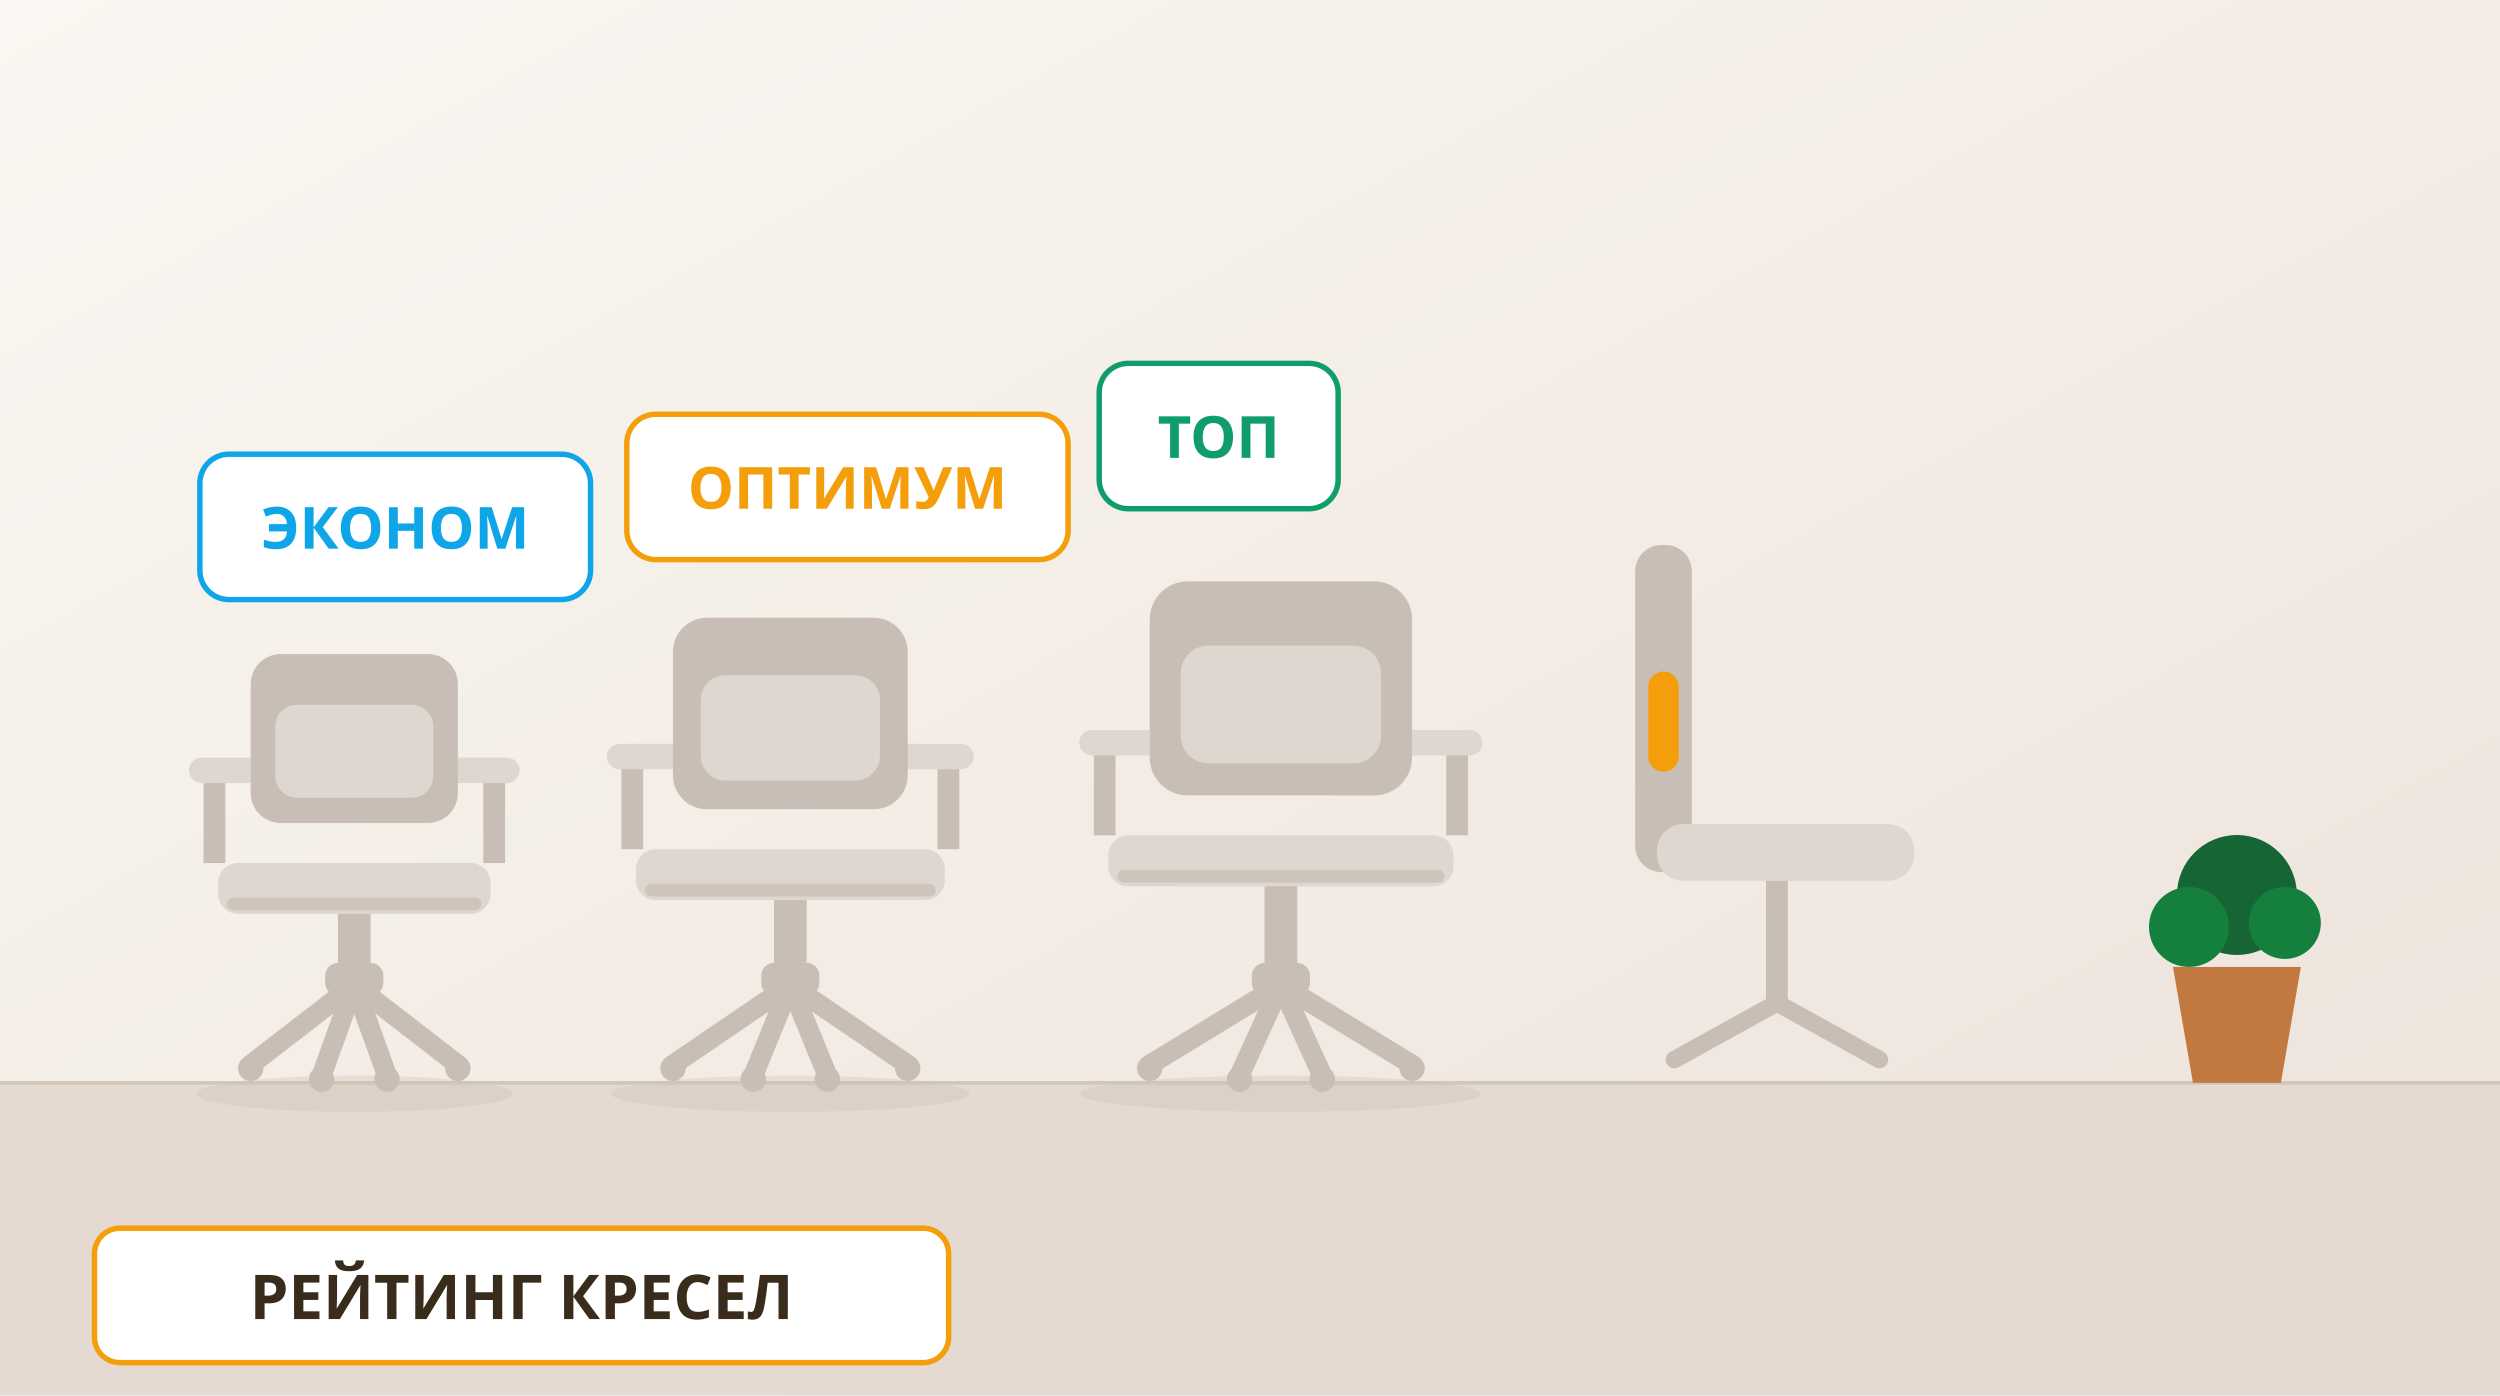
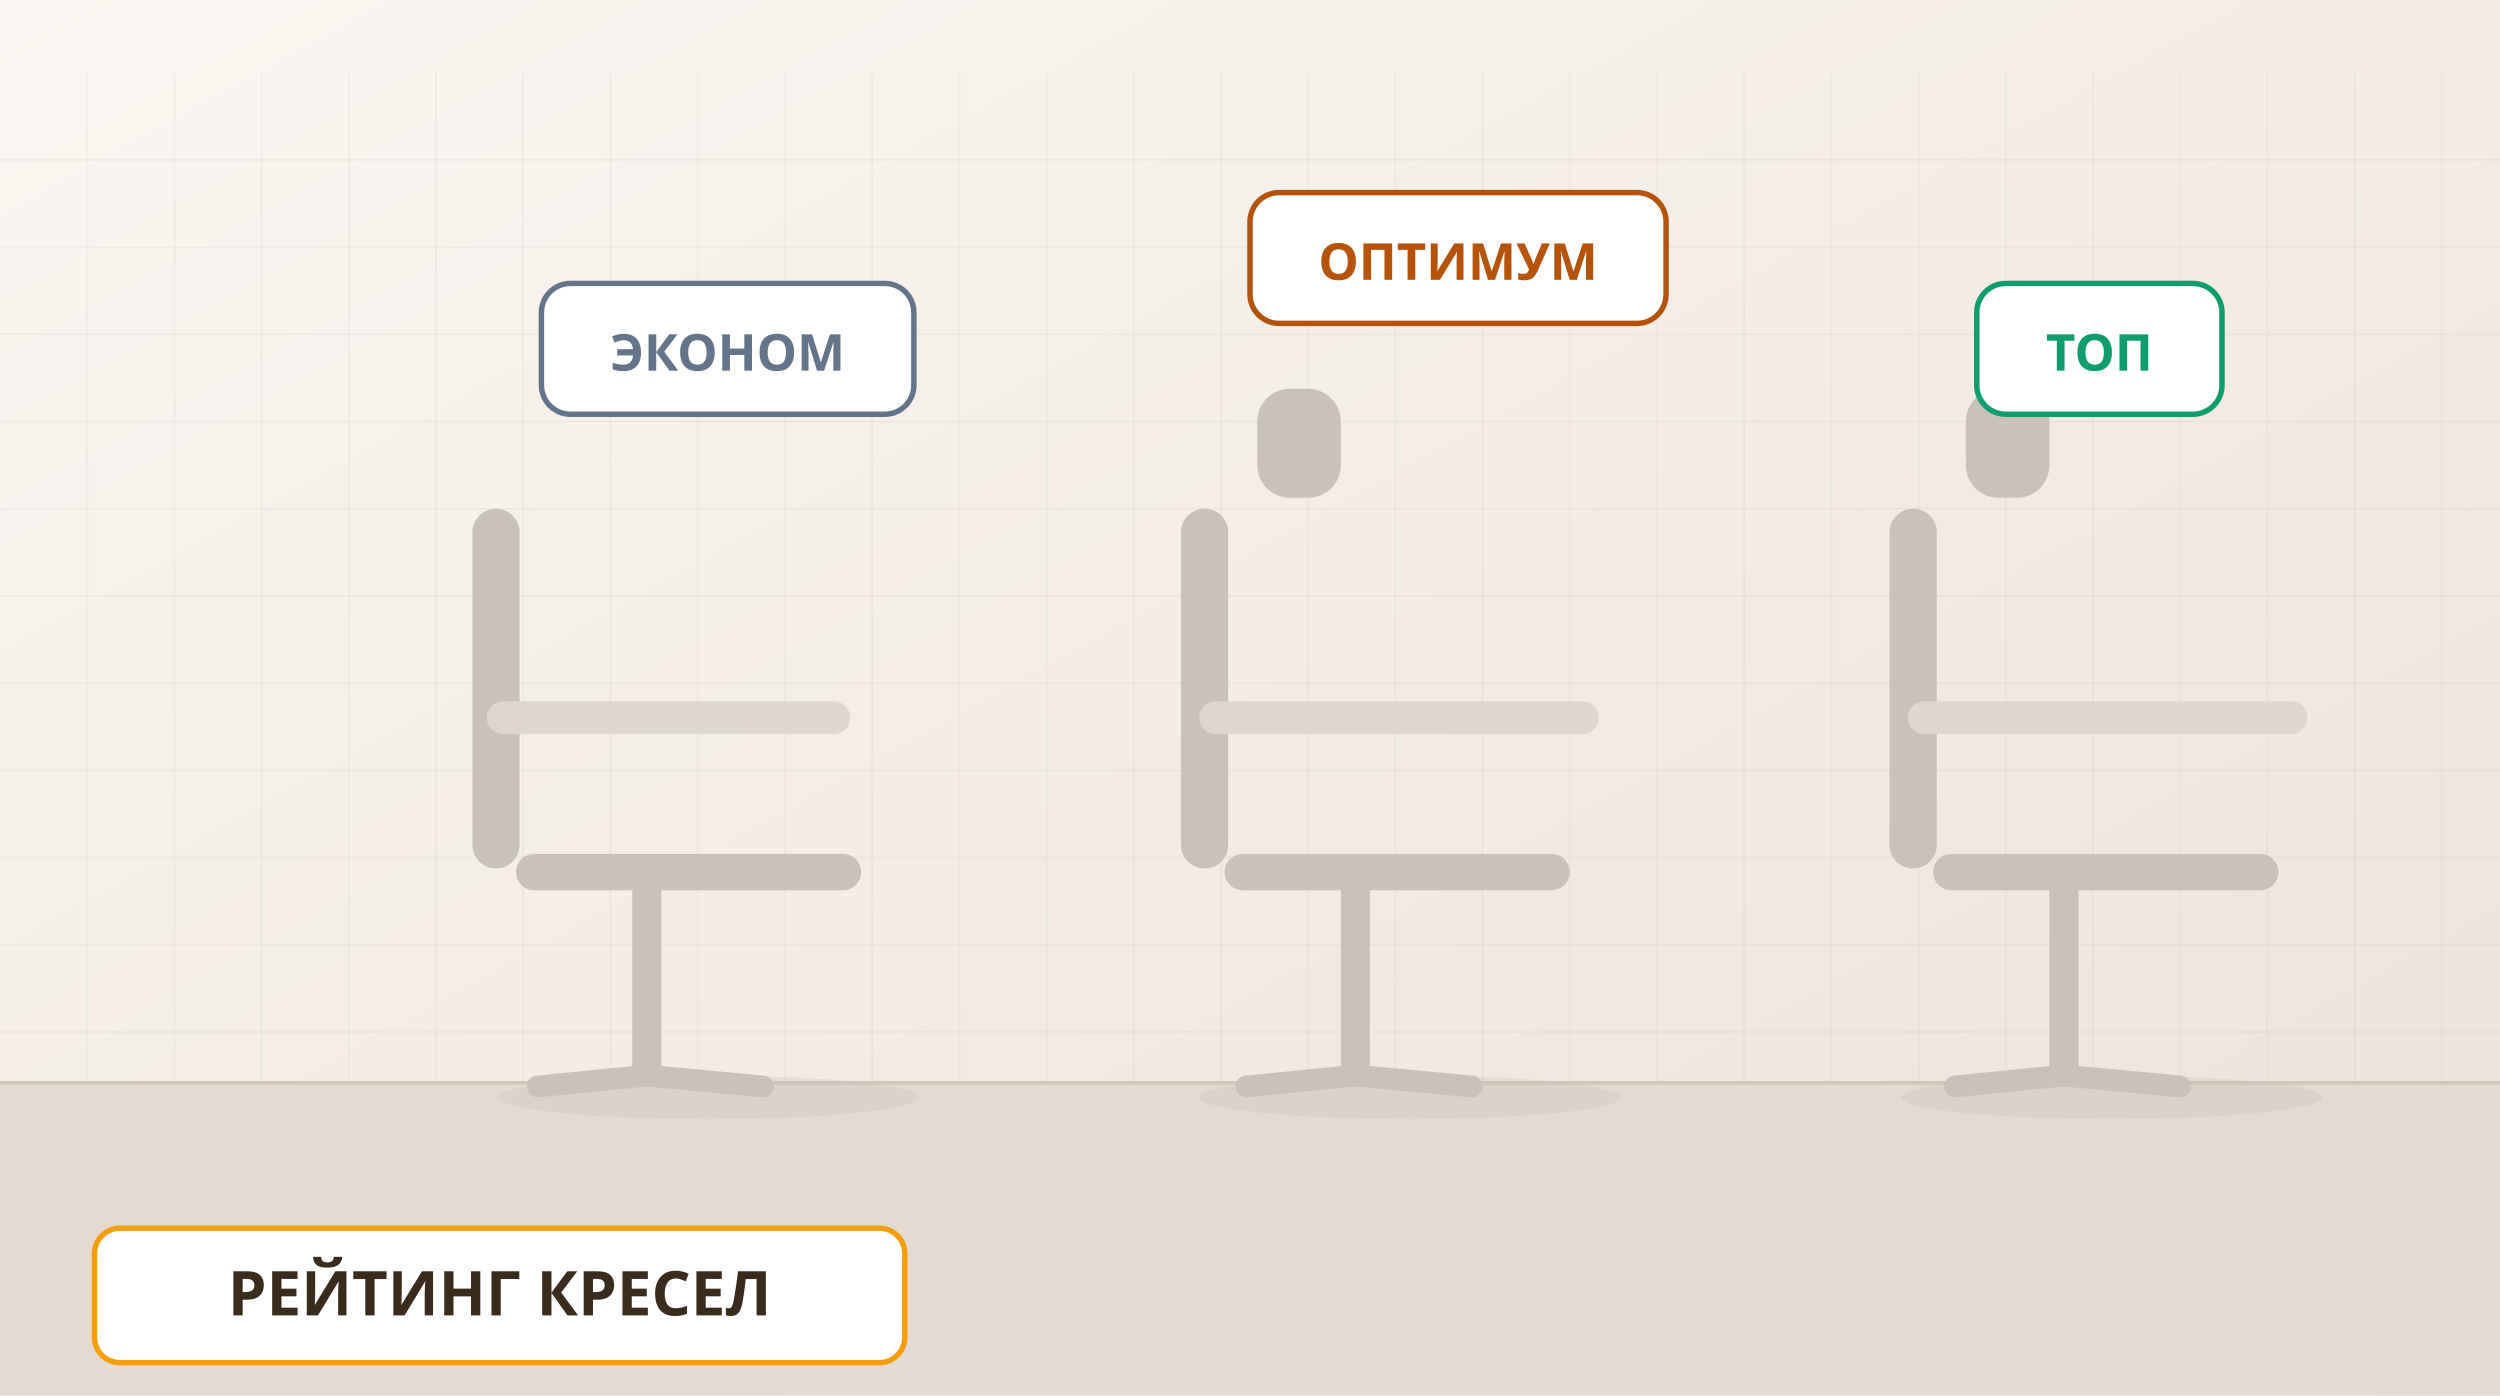
<svg xmlns="http://www.w3.org/2000/svg" viewBox="0 0 1376 768" width="1376" height="768">
  <defs>
    <linearGradient id="bg" x1="0%" y1="0%" x2="100%" y2="100%">
      <stop offset="0%" stop-color="#faf6f1" />
      <stop offset="100%" stop-color="#ece3da" />
    </linearGradient>
  </defs>
  <rect width="1376" height="768" fill="url(#bg)" />
  <rect x="0" y="596" width="1376" height="172" fill="#e4dad1" />
  <line x1="0" y1="596" x2="1376" y2="596" stroke="#d2c6bb" stroke-width="2" />
-   <ellipse cx="195" cy="602" rx="87" ry="10" fill="#cdc0b5" fill-opacity="0.35" />
-   <g stroke="#c8beb5" stroke-width="11" stroke-linecap="round">
-     <line x1="195" y1="542" x2="138" y2="586" />
-     <line x1="195" y1="542" x2="252" y2="586" />
-     <line x1="195" y1="542" x2="177" y2="592" />
-     <line x1="195" y1="542" x2="213" y2="592" />
+   <g stroke="#7c6a58" stroke-opacity="0.055" stroke-width="1">
+     <line x1="48" y1="40" x2="48" y2="596" />
+     <line x1="96" y1="40" x2="96" y2="596" />
+     <line x1="144" y1="40" x2="144" y2="596" />
+     <line x1="192" y1="40" x2="192" y2="596" />
+     <line x1="240" y1="40" x2="240" y2="596" />
+     <line x1="288" y1="40" x2="288" y2="596" />
+     <line x1="336" y1="40" x2="336" y2="596" />
+     <line x1="384" y1="40" x2="384" y2="596" />
+     <line x1="432" y1="40" x2="432" y2="596" />
+     <line x1="480" y1="40" x2="480" y2="596" />
+     <line x1="528" y1="40" x2="528" y2="596" />
+     <line x1="576" y1="40" x2="576" y2="596" />
+     <line x1="624" y1="40" x2="624" y2="596" />
+     <line x1="672" y1="40" x2="672" y2="596" />
+     <line x1="720" y1="40" x2="720" y2="596" />
+     <line x1="768" y1="40" x2="768" y2="596" />
+     <line x1="816" y1="40" x2="816" y2="596" />
+     <line x1="864" y1="40" x2="864" y2="596" />
+     <line x1="912" y1="40" x2="912" y2="596" />
+     <line x1="960" y1="40" x2="960" y2="596" />
+     <line x1="1008" y1="40" x2="1008" y2="596" />
+     <line x1="1056" y1="40" x2="1056" y2="596" />
+     <line x1="1104" y1="40" x2="1104" y2="596" />
+     <line x1="1152" y1="40" x2="1152" y2="596" />
+     <line x1="1200" y1="40" x2="1200" y2="596" />
+     <line x1="1248" y1="40" x2="1248" y2="596" />
+     <line x1="1296" y1="40" x2="1296" y2="596" />
+     <line x1="1344" y1="40" x2="1344" y2="596" />
+     <line x1="0" y1="88" x2="1376" y2="88" />
+     <line x1="0" y1="136" x2="1376" y2="136" />
+     <line x1="0" y1="184" x2="1376" y2="184" />
+     <line x1="0" y1="232" x2="1376" y2="232" />
+     <line x1="0" y1="280" x2="1376" y2="280" />
+     <line x1="0" y1="328" x2="1376" y2="328" />
+     <line x1="0" y1="376" x2="1376" y2="376" />
+     <line x1="0" y1="424" x2="1376" y2="424" />
+     <line x1="0" y1="472" x2="1376" y2="472" />
+     <line x1="0" y1="520" x2="1376" y2="520" />
+     <line x1="0" y1="568" x2="1376" y2="568" />
  </g>
-   <circle cx="138" cy="588" r="7" fill="#c8beb5" />
-   <circle cx="252" cy="588" r="7" fill="#c8beb5" />
-   <circle cx="177" cy="594" r="7" fill="#c8beb5" />
-   <circle cx="213" cy="594" r="7" fill="#c8beb5" />
-   <rect x="179" y="530" width="32" height="18" rx="7" fill="#c8beb5" />
-   <rect x="186" y="497" width="18" height="33" fill="#c8beb5" />
-   <rect x="112" y="429" width="12" height="46" fill="#c8beb5" />
-   <rect x="266" y="429" width="12" height="46" fill="#c8beb5" />
-   <rect x="104" y="417" width="45" height="14" rx="7" fill="#ded7d0" />
-   <rect x="241" y="417" width="45" height="14" rx="7" fill="#ded7d0" />
-   <rect x="138" y="360" width="114" height="93" rx="16.5" fill="#c8beb5" />
-   <rect x="151.5" y="387.9" width="87" height="51.15" rx="12" fill="#ded7d0" />
-   <rect x="120" y="475" width="150" height="28" rx="11" fill="#ded7d0" />
-   <rect x="125" y="494" width="140" height="7" rx="3.5" fill="#c8beb5" opacity="0.75" />
-   <ellipse cx="435" cy="602" rx="98.6" ry="10" fill="#cdc0b5" fill-opacity="0.35" />
-   <g stroke="#c8beb5" stroke-width="11" stroke-linecap="round">
-     <line x1="435" y1="542" x2="370.4" y2="586" />
-     <line x1="435" y1="542" x2="499.6" y2="586" />
-     <line x1="435" y1="542" x2="414.6" y2="592" />
-     <line x1="435" y1="542" x2="455.4" y2="592" />
+   <g>
+     <rect x="284" y="470" width="190" height="20" rx="10" fill="#c9c2ba" />
+     <rect x="260" y="280" width="26" height="198" rx="13" fill="#c9c2ba" />
+     <rect x="348" y="488" width="16" height="104" fill="#c9c2ba" />
+     <path d="M356 592 L296 598 M356 592 L420 598" stroke="#c9c2ba" stroke-width="12" stroke-linecap="round" />
  </g>
-   <circle cx="370.4" cy="588" r="7" fill="#c8beb5" />
-   <circle cx="499.6" cy="588" r="7" fill="#c8beb5" />
-   <circle cx="414.6" cy="594" r="7" fill="#c8beb5" />
-   <circle cx="455.4" cy="594" r="7" fill="#c8beb5" />
-   <rect x="419" y="530" width="32" height="18" rx="7" fill="#c8beb5" />
-   <rect x="426" y="489.4" width="18" height="40.6" fill="#c8beb5" />
-   <rect x="342" y="421.4" width="12" height="46" fill="#c8beb5" />
-   <rect x="516" y="421.4" width="12" height="46" fill="#c8beb5" />
-   <rect x="334" y="409.4" width="51" height="14" rx="7" fill="#ded7d0" />
-   <rect x="485" y="409.4" width="51" height="14" rx="7" fill="#ded7d0" />
-   <rect x="370.4" y="340" width="129.2" height="105.4" rx="18.7" fill="#c8beb5" />
-   <rect x="385.7" y="371.62" width="98.6" height="57.97" rx="13.6" fill="#ded7d0" />
-   <rect x="350" y="467.4" width="170" height="28" rx="11" fill="#ded7d0" />
-   <rect x="355" y="486.4" width="160" height="7" rx="3.5" fill="#c8beb5" opacity="0.75" />
-   <ellipse cx="705" cy="602" rx="110.2" ry="10" fill="#cdc0b5" fill-opacity="0.35" />
-   <g stroke="#c8beb5" stroke-width="11" stroke-linecap="round">
-     <line x1="705" y1="542" x2="632.8" y2="586" />
-     <line x1="705" y1="542" x2="777.2" y2="586" />
-     <line x1="705" y1="542" x2="682.2" y2="592" />
-     <line x1="705" y1="542" x2="727.8" y2="592" />
+   <g>
+     <rect x="674" y="470" width="190" height="20" rx="10" fill="#c9c2ba" />
+     <rect x="650" y="280" width="26" height="198" rx="13" fill="#c9c2ba" />
+     <rect x="738" y="488" width="16" height="104" fill="#c9c2ba" />
+     <path d="M746 592 L686 598 M746 592 L810 598" stroke="#c9c2ba" stroke-width="12" stroke-linecap="round" />
  </g>
-   <circle cx="632.8" cy="588" r="7" fill="#c8beb5" />
-   <circle cx="777.2" cy="588" r="7" fill="#c8beb5" />
-   <circle cx="682.2" cy="594" r="7" fill="#c8beb5" />
-   <circle cx="727.8" cy="594" r="7" fill="#c8beb5" />
-   <rect x="689" y="530" width="32" height="18" rx="7" fill="#c8beb5" />
-   <rect x="696" y="481.8" width="18" height="48.2" fill="#c8beb5" />
-   <rect x="602" y="413.8" width="12" height="46" fill="#c8beb5" />
-   <rect x="796" y="413.8" width="12" height="46" fill="#c8beb5" />
-   <rect x="594" y="401.8" width="57" height="14" rx="7" fill="#ded7d0" />
-   <rect x="759" y="401.8" width="57" height="14" rx="7" fill="#ded7d0" />
-   <rect x="632.8" y="320" width="144.4" height="117.8" rx="20.9" fill="#c8beb5" />
-   <rect x="649.9" y="355.34" width="110.2" height="64.79" rx="15.2" fill="#ded7d0" />
-   <rect x="610" y="459.8" width="190" height="28" rx="11" fill="#ded7d0" />
-   <rect x="615" y="478.8" width="180" height="7" rx="3.5" fill="#c8beb5" opacity="0.75" />
-   <g transform="translate(900 300) scale(1.2)">
-     <rect x="0" y="0" width="26" height="150" rx="12" fill="#c8beb5" />
-     <rect x="6" y="58" width="14" height="46" rx="7" fill="#f59e0b" />
-     <rect x="10" y="128" width="118" height="26" rx="12" fill="#ded7d0" />
-     <rect x="60" y="154" width="10" height="56" fill="#c8beb5" />
-     <path d="M65 210 L18 236 M65 210 L112 236" stroke="#c8beb5" stroke-width="8" stroke-linecap="round" />
+   <g>
+     <rect x="1064" y="470" width="190" height="20" rx="10" fill="#c9c2ba" />
+     <rect x="1040" y="280" width="26" height="198" rx="13" fill="#c9c2ba" />
+     <rect x="1128" y="488" width="16" height="104" fill="#c9c2ba" />
+     <path d="M1136 592 L1076 598 M1136 592 L1200 598" stroke="#c9c2ba" stroke-width="12" stroke-linecap="round" />
  </g>
-   <rect x="110" y="250" width="215.04" height="80" rx="16" fill="#ffffff" stroke="#0ea5e9" stroke-width="3" />
-   <text x="217.52" y="302" font-family="system-ui, sans-serif" font-size="32" font-weight="800" fill="#0ea5e9" text-anchor="middle">ЭКОНОМ</text>
-   <rect x="345" y="228" width="242.88" height="80" rx="16" fill="#ffffff" stroke="#f59e0b" stroke-width="3" />
-   <text x="466.44" y="280" font-family="system-ui, sans-serif" font-size="32" font-weight="800" fill="#f59e0b" text-anchor="middle">ОПТИМУМ</text>
-   <rect x="605" y="200" width="131.52" height="80" rx="16" fill="#ffffff" stroke="#0f9d6b" stroke-width="3" />
-   <text x="670.76" y="252" font-family="system-ui, sans-serif" font-size="32" font-weight="800" fill="#0f9d6b" text-anchor="middle">ТОП</text>
-   <g transform="translate(1240 596) scale(1.1)">
-     <path d="M-30 0 l-10 -58 h64 l-10 58 z" fill="#c1793f" />
-     <circle cx="-8" cy="-94" r="30" fill="#166534" />
-     <circle cx="-32" cy="-78" r="20" fill="#15803d" />
-     <circle cx="16" cy="-80" r="18" fill="#15803d" />
+   <rect x="692" y="214" width="46" height="60" rx="18" fill="#c9c2ba" />
+   <rect x="1082" y="214" width="46" height="60" rx="18" fill="#c9c2ba" />
+   <rect x="660" y="386" width="220" height="18" rx="9" fill="#ded7d0" />
+   <rect x="1050" y="386" width="220" height="18" rx="9" fill="#ded7d0" />
+   <rect x="268" y="386" width="200" height="18" rx="9" fill="#ded7d0" />
+   <ellipse cx="390" cy="604" rx="116" ry="12" fill="#cdc0b5" fill-opacity="0.32" />
+   <ellipse cx="776" cy="604" rx="116" ry="12" fill="#cdc0b5" fill-opacity="0.32" />
+   <ellipse cx="1162" cy="604" rx="116" ry="12" fill="#cdc0b5" fill-opacity="0.32" />
+   <g>
+     <rect x="298" y="156" width="205" height="72" rx="16" fill="#ffffff" stroke="#64748b" stroke-width="3" />
+     <text x="400.5" y="204" font-family="system-ui, sans-serif" font-size="28" font-weight="800" fill="#64748b" text-anchor="middle">ЭКОНОМ</text>
  </g>
-   <rect x="52" y="676" width="470.12" height="74" rx="14" fill="#ffffff" stroke="#f59e0b" stroke-width="3" />
-   <text x="287.06" y="726" font-family="system-ui, sans-serif" font-size="34" font-weight="800" fill="#3a2c1c" text-anchor="middle">РЕЙТИНГ КРЕСЕЛ</text>
+   <g>
+     <rect x="688" y="106" width="229" height="72" rx="16" fill="#ffffff" stroke="#b45309" stroke-width="3" />
+     <text x="802.5" y="154" font-family="system-ui, sans-serif" font-size="28" font-weight="800" fill="#b45309" text-anchor="middle">ОПТИМУМ</text>
+   </g>
+   <g>
+     <rect x="1088" y="156" width="135" height="72" rx="16" fill="#ffffff" stroke="#0f9d6b" stroke-width="3" />
+     <text x="1155.5" y="204" font-family="system-ui, sans-serif" font-size="28" font-weight="800" fill="#0f9d6b" text-anchor="middle">ТОП</text>
+   </g>
+   <rect x="52" y="676" width="446" height="74" rx="14" fill="#ffffff" stroke="#f59e0b" stroke-width="3" />
+   <text x="275" y="724" font-family="system-ui, sans-serif" font-size="34" font-weight="800" fill="#3a2c1c" text-anchor="middle">РЕЙТИНГ КРЕСЕЛ</text>
</svg>
